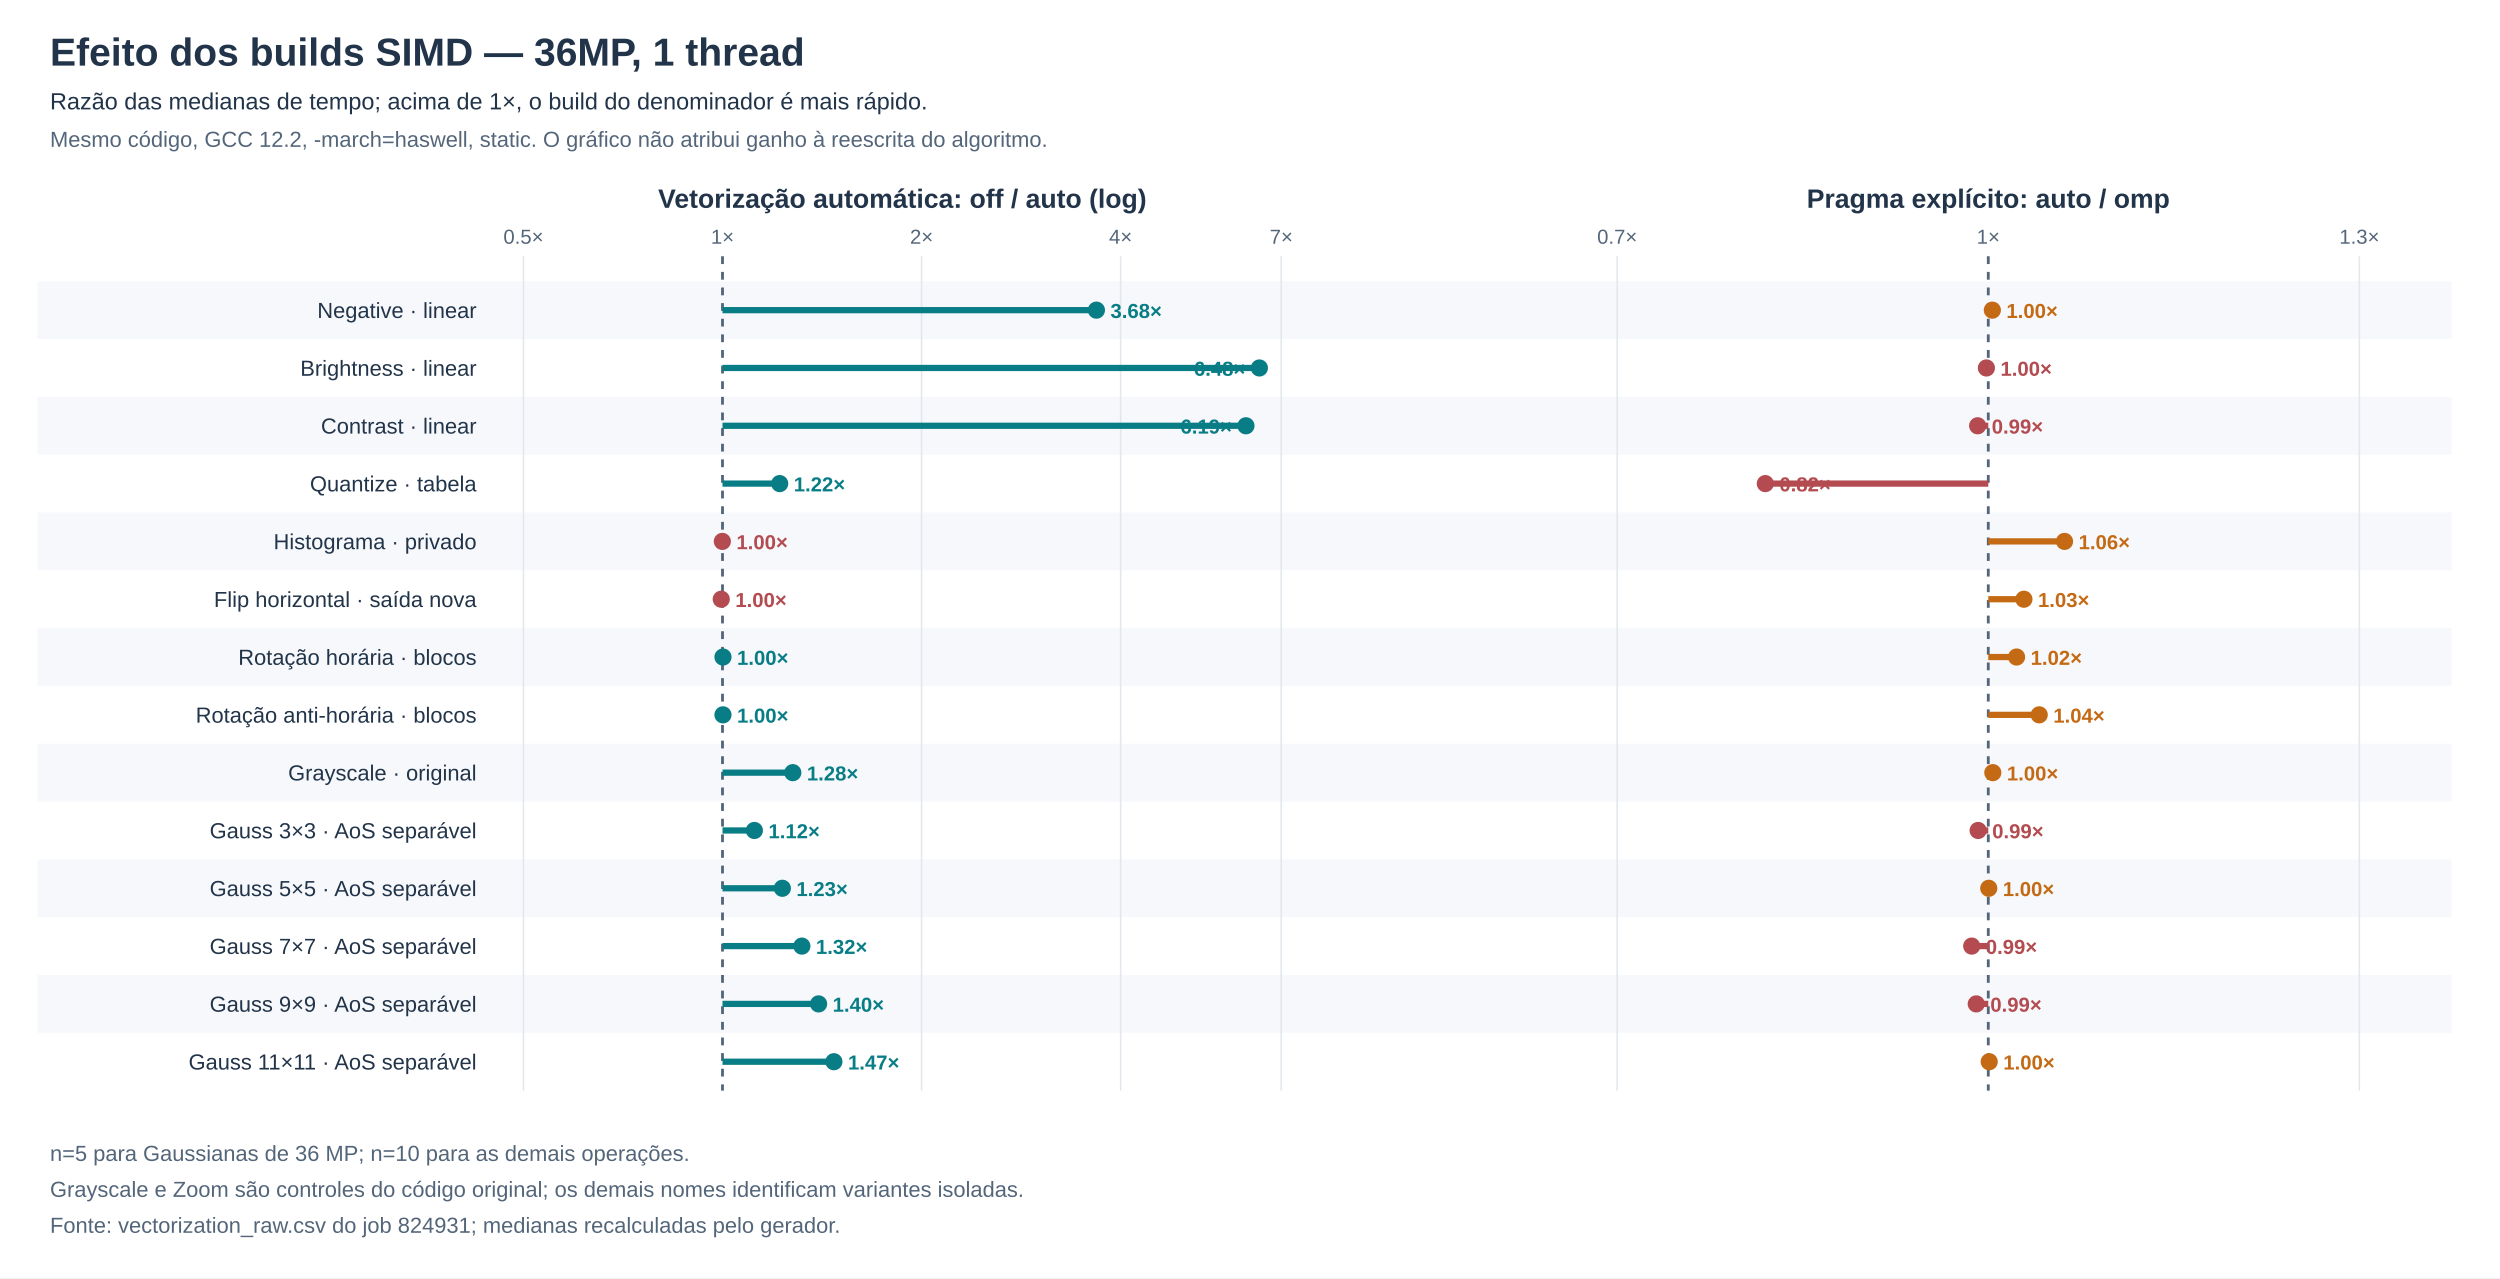
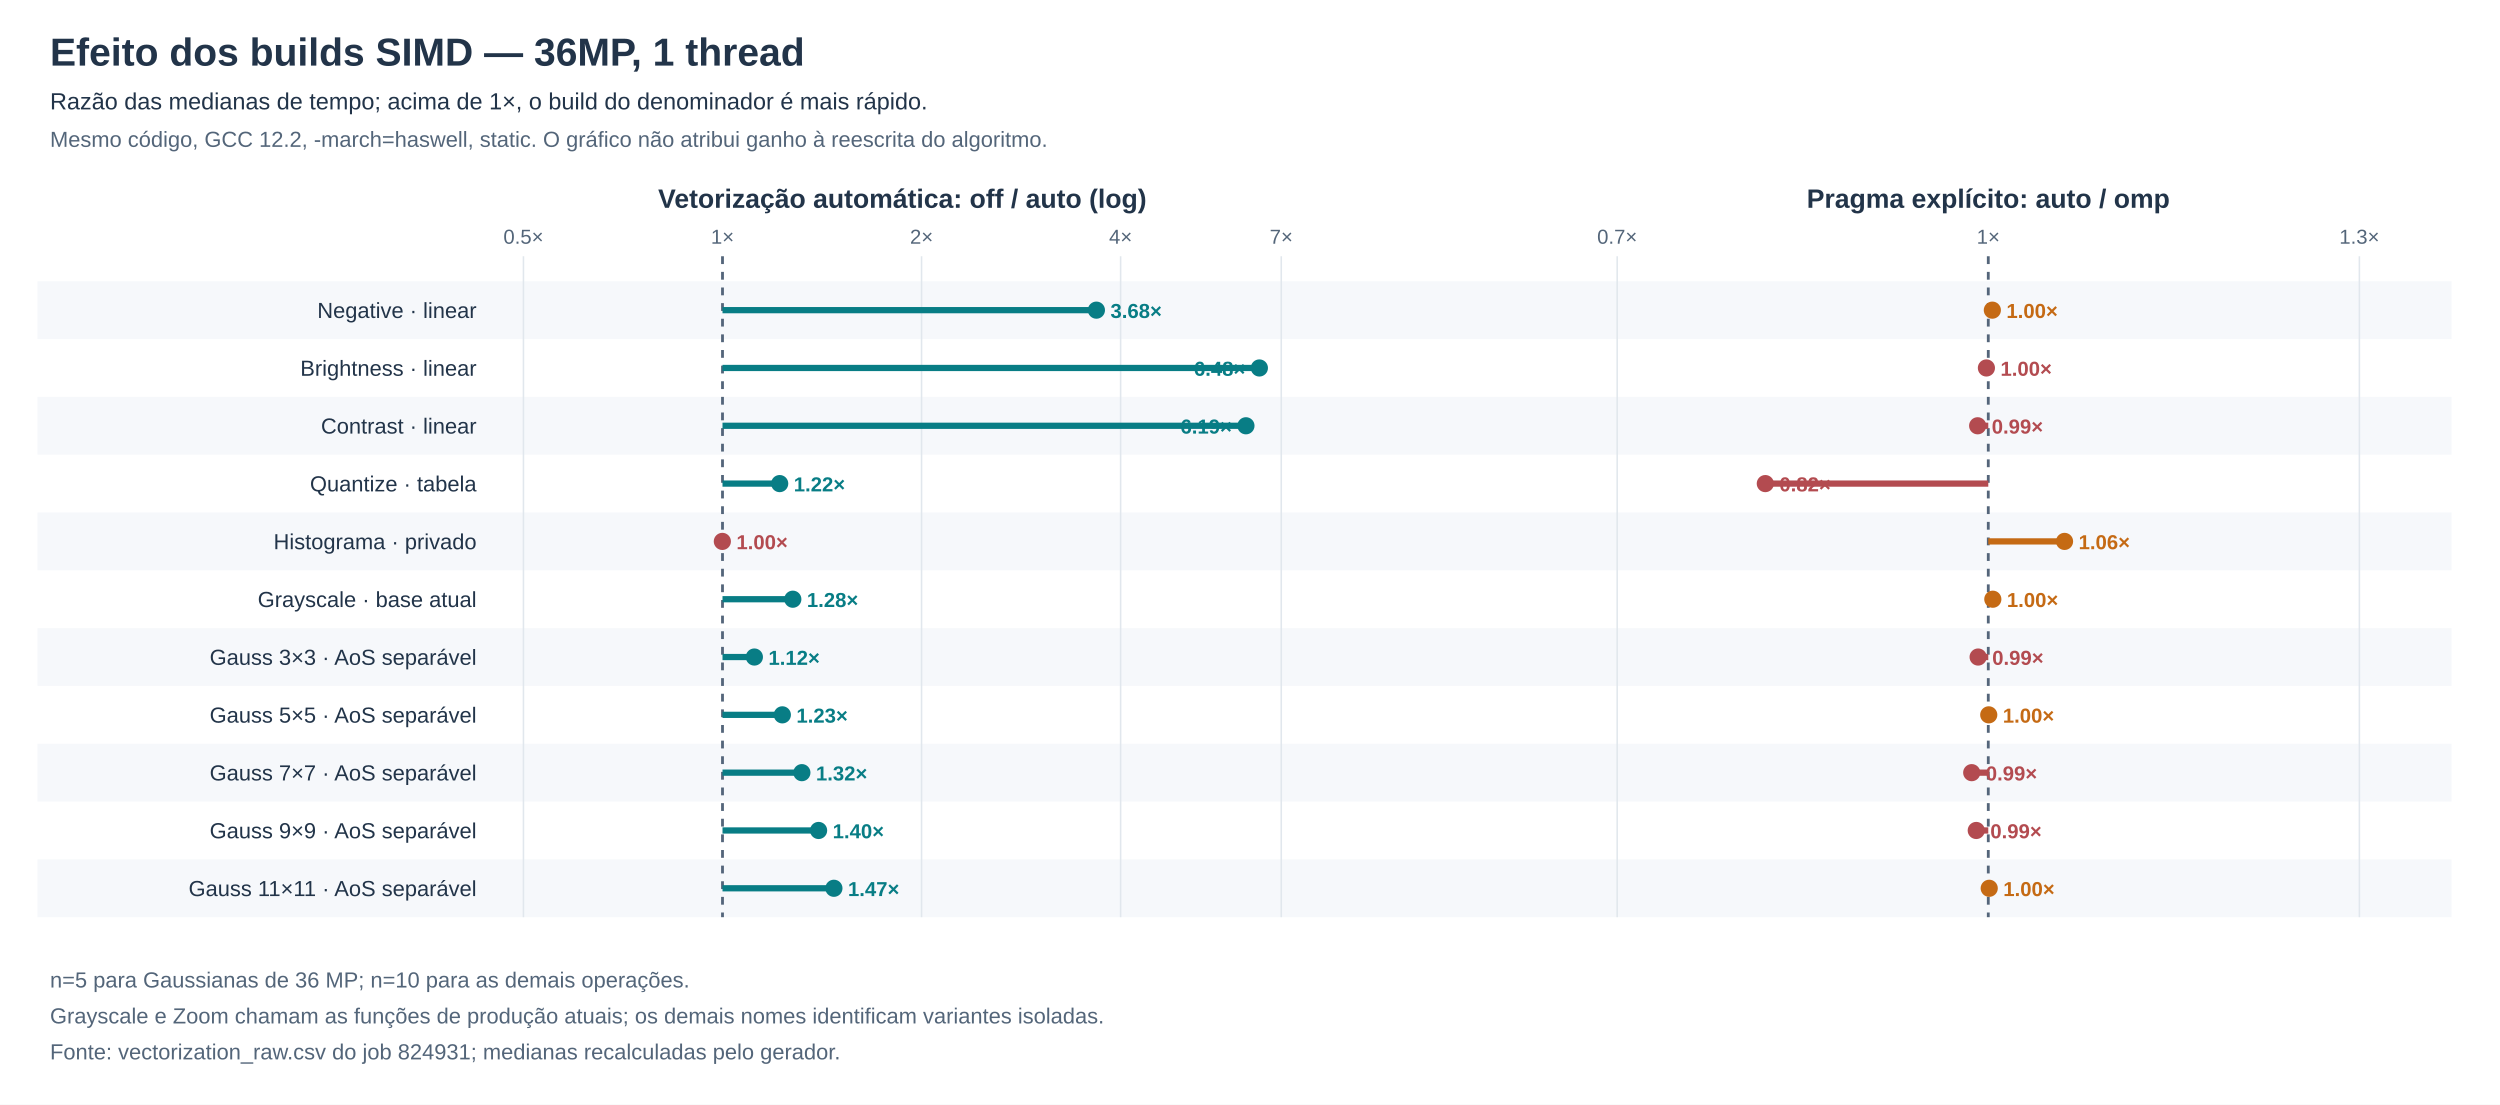
- <svg xmlns="http://www.w3.org/2000/svg" width="1600" height="818" viewBox="0 0 1600 818" role="img" aria-label="Efeito dos builds SIMD — 36MP, 1 thread">
+ <svg xmlns="http://www.w3.org/2000/svg" width="1600" height="707" viewBox="0 0 1600 707" role="img" aria-label="Efeito dos builds SIMD — 36MP, 1 thread">
  <rect width="100%" height="100%" fill="#ffffff" />
  <g font-family="Arial,Helvetica,sans-serif">
    <text x="32.0" y="42.0" text-anchor="start" font-size="25" fill="#223449" font-weight="700">Efeito dos builds SIMD — 36MP, 1 thread</text>
    <text x="32.0" y="70.0" text-anchor="start" font-size="15" fill="#223449" font-weight="400">Razão das medianas de tempo; acima de 1×, o build do denominador é mais rápido.</text>
    <text x="32.0" y="94.0" text-anchor="start" font-size="14" fill="#536579" font-weight="400">Mesmo código, GCC 12.2, -march=haswell, static. O gráfico não atribui ganho à reescrita do algoritmo.</text>
    <rect x="24" y="180.0" width="1545" height="37" fill="#f6f8fb" />
    <rect x="24" y="254.0" width="1545" height="37" fill="#f6f8fb" />
    <rect x="24" y="328.0" width="1545" height="37" fill="#f6f8fb" />
    <rect x="24" y="402.0" width="1545" height="37" fill="#f6f8fb" />
    <rect x="24" y="476.0" width="1545" height="37" fill="#f6f8fb" />
    <rect x="24" y="550.0" width="1545" height="37" fill="#f6f8fb" />
-     <rect x="24" y="624.0" width="1545" height="37" fill="#f6f8fb" />
    <text x="577.5" y="133.0" text-anchor="middle" font-size="17" fill="#223449" font-weight="700">Vetorização automática: off / auto (log)</text>
-     <line x1="335.0" y1="164" x2="335.0" y2="698" stroke="#e1e7ed" stroke-width="1" />
+     <line x1="335.0" y1="164" x2="335.0" y2="587" stroke="#e1e7ed" stroke-width="1" />
    <text x="335.0" y="156.0" text-anchor="middle" font-size="13" fill="#536579" font-weight="400">0.5×</text>
-     <line x1="462.4" y1="164" x2="462.4" y2="698" stroke="#54657a" stroke-width="1.8" stroke-dasharray="5 5" />
+     <line x1="462.4" y1="164" x2="462.4" y2="587" stroke="#54657a" stroke-width="1.8" stroke-dasharray="5 5" />
    <text x="462.4" y="156.0" text-anchor="middle" font-size="13" fill="#536579" font-weight="400">1×</text>
-     <line x1="589.8" y1="164" x2="589.8" y2="698" stroke="#e1e7ed" stroke-width="1" />
+     <line x1="589.8" y1="164" x2="589.8" y2="587" stroke="#e1e7ed" stroke-width="1" />
    <text x="589.8" y="156.0" text-anchor="middle" font-size="13" fill="#536579" font-weight="400">2×</text>
-     <line x1="717.2" y1="164" x2="717.2" y2="698" stroke="#e1e7ed" stroke-width="1" />
+     <line x1="717.2" y1="164" x2="717.2" y2="587" stroke="#e1e7ed" stroke-width="1" />
    <text x="717.2" y="156.0" text-anchor="middle" font-size="13" fill="#536579" font-weight="400">4×</text>
-     <line x1="820.0" y1="164" x2="820.0" y2="698" stroke="#e1e7ed" stroke-width="1" />
+     <line x1="820.0" y1="164" x2="820.0" y2="587" stroke="#e1e7ed" stroke-width="1" />
    <text x="820.0" y="156.0" text-anchor="middle" font-size="13" fill="#536579" font-weight="400">7×</text>
    <text x="1272.5" y="133.0" text-anchor="middle" font-size="17" fill="#223449" font-weight="700">Pragma explícito: auto / omp</text>
-     <line x1="1035.0" y1="164" x2="1035.0" y2="698" stroke="#e1e7ed" stroke-width="1" />
+     <line x1="1035.0" y1="164" x2="1035.0" y2="587" stroke="#e1e7ed" stroke-width="1" />
    <text x="1035.0" y="156.0" text-anchor="middle" font-size="13" fill="#536579" font-weight="400">0.7×</text>
-     <line x1="1272.5" y1="164" x2="1272.5" y2="698" stroke="#54657a" stroke-width="1.8" stroke-dasharray="5 5" />
+     <line x1="1272.5" y1="164" x2="1272.5" y2="587" stroke="#54657a" stroke-width="1.8" stroke-dasharray="5 5" />
    <text x="1272.5" y="156.0" text-anchor="middle" font-size="13" fill="#536579" font-weight="400">1×</text>
-     <line x1="1510.0" y1="164" x2="1510.0" y2="698" stroke="#e1e7ed" stroke-width="1" />
+     <line x1="1510.0" y1="164" x2="1510.0" y2="587" stroke="#e1e7ed" stroke-width="1" />
    <text x="1510.0" y="156.0" text-anchor="middle" font-size="13" fill="#536579" font-weight="400">1.3×</text>
    <text x="305.0" y="203.5" text-anchor="end" font-size="14" fill="#223449" font-weight="400">Negative · linear</text>
    <line x1="462.4" y1="198.5" x2="701.7" y2="198.5" stroke="#087d85" stroke-width="4" />
    <circle cx="701.7" cy="198.5" r="5.5" fill="#087d85" />
    <text x="710.7" y="203.5" text-anchor="start" font-size="13" fill="#087d85" font-weight="700">3.68×</text>
    <line x1="1272.5" y1="198.5" x2="1275.1" y2="198.5" stroke="#c56a14" stroke-width="4" />
    <circle cx="1275.1" cy="198.5" r="5.5" fill="#c56a14" />
    <text x="1284.1" y="203.5" text-anchor="start" font-size="13" fill="#c56a14" font-weight="700">1.00×</text>
    <text x="305.0" y="240.5" text-anchor="end" font-size="14" fill="#223449" font-weight="400">Brightness · linear</text>
    <line x1="462.4" y1="235.5" x2="806.0" y2="235.5" stroke="#087d85" stroke-width="4" />
    <circle cx="806.0" cy="235.5" r="5.5" fill="#087d85" />
    <text x="797.0" y="240.5" text-anchor="end" font-size="13" fill="#087d85" font-weight="700">6.48×</text>
    <line x1="1272.5" y1="235.5" x2="1271.3" y2="235.5" stroke="#b34b50" stroke-width="4" />
    <circle cx="1271.3" cy="235.5" r="5.5" fill="#b34b50" />
    <text x="1280.3" y="240.5" text-anchor="start" font-size="13" fill="#b34b50" font-weight="700">1.00×</text>
    <text x="305.0" y="277.5" text-anchor="end" font-size="14" fill="#223449" font-weight="400">Contrast · linear</text>
    <line x1="462.4" y1="272.5" x2="797.4" y2="272.5" stroke="#087d85" stroke-width="4" />
    <circle cx="797.4" cy="272.5" r="5.5" fill="#087d85" />
    <text x="788.4" y="277.5" text-anchor="end" font-size="13" fill="#087d85" font-weight="700">6.19×</text>
    <line x1="1272.5" y1="272.5" x2="1265.7" y2="272.5" stroke="#b34b50" stroke-width="4" />
    <circle cx="1265.7" cy="272.5" r="5.5" fill="#b34b50" />
    <text x="1274.7" y="277.5" text-anchor="start" font-size="13" fill="#b34b50" font-weight="700">0.99×</text>
    <text x="305.0" y="314.5" text-anchor="end" font-size="14" fill="#223449" font-weight="400">Quantize · tabela</text>
    <line x1="462.4" y1="309.5" x2="499.0" y2="309.5" stroke="#087d85" stroke-width="4" />
    <circle cx="499.0" cy="309.5" r="5.5" fill="#087d85" />
    <text x="508.0" y="314.5" text-anchor="start" font-size="13" fill="#087d85" font-weight="700">1.22×</text>
    <line x1="1272.5" y1="309.5" x2="1129.8" y2="309.5" stroke="#b34b50" stroke-width="4" />
    <circle cx="1129.8" cy="309.5" r="5.5" fill="#b34b50" />
    <text x="1138.8" y="314.5" text-anchor="start" font-size="13" fill="#b34b50" font-weight="700">0.82×</text>
    <text x="305.0" y="351.5" text-anchor="end" font-size="14" fill="#223449" font-weight="400">Histograma · privado</text>
    <line x1="462.4" y1="346.5" x2="462.3" y2="346.5" stroke="#b34b50" stroke-width="4" />
    <circle cx="462.3" cy="346.5" r="5.5" fill="#b34b50" />
    <text x="471.3" y="351.5" text-anchor="start" font-size="13" fill="#b34b50" font-weight="700">1.00×</text>
    <line x1="1272.5" y1="346.5" x2="1321.3" y2="346.5" stroke="#c56a14" stroke-width="4" />
    <circle cx="1321.3" cy="346.5" r="5.5" fill="#c56a14" />
    <text x="1330.3" y="351.5" text-anchor="start" font-size="13" fill="#c56a14" font-weight="700">1.06×</text>
-     <text x="305.0" y="388.5" text-anchor="end" font-size="14" fill="#223449" font-weight="400">Flip horizontal · saída nova</text>
-     <line x1="462.4" y1="383.5" x2="461.6" y2="383.5" stroke="#b34b50" stroke-width="4" />
-     <circle cx="461.6" cy="383.5" r="5.5" fill="#b34b50" />
-     <text x="470.6" y="388.5" text-anchor="start" font-size="13" fill="#b34b50" font-weight="700">1.00×</text>
-     <line x1="1272.5" y1="383.5" x2="1295.3" y2="383.5" stroke="#c56a14" stroke-width="4" />
-     <circle cx="1295.3" cy="383.5" r="5.5" fill="#c56a14" />
-     <text x="1304.3" y="388.5" text-anchor="start" font-size="13" fill="#c56a14" font-weight="700">1.03×</text>
-     <text x="305.0" y="425.5" text-anchor="end" font-size="14" fill="#223449" font-weight="400">Rotação horária · blocos</text>
-     <line x1="462.4" y1="420.5" x2="462.7" y2="420.5" stroke="#087d85" stroke-width="4" />
-     <circle cx="462.7" cy="420.5" r="5.5" fill="#087d85" />
-     <text x="471.7" y="425.5" text-anchor="start" font-size="13" fill="#087d85" font-weight="700">1.00×</text>
-     <line x1="1272.5" y1="420.5" x2="1290.6" y2="420.5" stroke="#c56a14" stroke-width="4" />
-     <circle cx="1290.6" cy="420.5" r="5.5" fill="#c56a14" />
-     <text x="1299.6" y="425.5" text-anchor="start" font-size="13" fill="#c56a14" font-weight="700">1.02×</text>
-     <text x="305.0" y="462.5" text-anchor="end" font-size="14" fill="#223449" font-weight="400">Rotação anti-horária · blocos</text>
-     <line x1="462.4" y1="457.5" x2="462.7" y2="457.5" stroke="#087d85" stroke-width="4" />
-     <circle cx="462.7" cy="457.5" r="5.5" fill="#087d85" />
-     <text x="471.7" y="462.5" text-anchor="start" font-size="13" fill="#087d85" font-weight="700">1.00×</text>
-     <line x1="1272.5" y1="457.5" x2="1305.1" y2="457.5" stroke="#c56a14" stroke-width="4" />
-     <circle cx="1305.1" cy="457.5" r="5.5" fill="#c56a14" />
-     <text x="1314.1" y="462.5" text-anchor="start" font-size="13" fill="#c56a14" font-weight="700">1.04×</text>
-     <text x="305.0" y="499.5" text-anchor="end" font-size="14" fill="#223449" font-weight="400">Grayscale · original</text>
-     <line x1="462.4" y1="494.5" x2="507.4" y2="494.5" stroke="#087d85" stroke-width="4" />
-     <circle cx="507.4" cy="494.5" r="5.5" fill="#087d85" />
-     <text x="516.4" y="499.5" text-anchor="start" font-size="13" fill="#087d85" font-weight="700">1.28×</text>
-     <line x1="1272.5" y1="494.5" x2="1275.4" y2="494.5" stroke="#c56a14" stroke-width="4" />
-     <circle cx="1275.4" cy="494.5" r="5.5" fill="#c56a14" />
-     <text x="1284.4" y="499.5" text-anchor="start" font-size="13" fill="#c56a14" font-weight="700">1.00×</text>
-     <text x="305.0" y="536.5" text-anchor="end" font-size="14" fill="#223449" font-weight="400">Gauss 3×3 · AoS separável</text>
-     <line x1="462.4" y1="531.5" x2="482.8" y2="531.5" stroke="#087d85" stroke-width="4" />
-     <circle cx="482.8" cy="531.5" r="5.5" fill="#087d85" />
-     <text x="491.8" y="536.5" text-anchor="start" font-size="13" fill="#087d85" font-weight="700">1.12×</text>
-     <line x1="1272.5" y1="531.5" x2="1266.0" y2="531.5" stroke="#b34b50" stroke-width="4" />
-     <circle cx="1266.0" cy="531.5" r="5.5" fill="#b34b50" />
-     <text x="1275.0" y="536.5" text-anchor="start" font-size="13" fill="#b34b50" font-weight="700">0.99×</text>
-     <text x="305.0" y="573.5" text-anchor="end" font-size="14" fill="#223449" font-weight="400">Gauss 5×5 · AoS separável</text>
-     <line x1="462.4" y1="568.5" x2="500.7" y2="568.5" stroke="#087d85" stroke-width="4" />
-     <circle cx="500.7" cy="568.5" r="5.5" fill="#087d85" />
-     <text x="509.7" y="573.5" text-anchor="start" font-size="13" fill="#087d85" font-weight="700">1.23×</text>
-     <line x1="1272.5" y1="568.5" x2="1272.8" y2="568.5" stroke="#c56a14" stroke-width="4" />
-     <circle cx="1272.8" cy="568.5" r="5.5" fill="#c56a14" />
-     <text x="1281.8" y="573.5" text-anchor="start" font-size="13" fill="#c56a14" font-weight="700">1.00×</text>
-     <text x="305.0" y="610.5" text-anchor="end" font-size="14" fill="#223449" font-weight="400">Gauss 7×7 · AoS separável</text>
-     <line x1="462.4" y1="605.5" x2="513.2" y2="605.5" stroke="#087d85" stroke-width="4" />
-     <circle cx="513.2" cy="605.5" r="5.5" fill="#087d85" />
-     <text x="522.2" y="610.5" text-anchor="start" font-size="13" fill="#087d85" font-weight="700">1.32×</text>
-     <line x1="1272.5" y1="605.5" x2="1261.9" y2="605.5" stroke="#b34b50" stroke-width="4" />
-     <circle cx="1261.9" cy="605.5" r="5.5" fill="#b34b50" />
-     <text x="1270.9" y="610.5" text-anchor="start" font-size="13" fill="#b34b50" font-weight="700">0.99×</text>
-     <text x="305.0" y="647.5" text-anchor="end" font-size="14" fill="#223449" font-weight="400">Gauss 9×9 · AoS separável</text>
-     <line x1="462.4" y1="642.5" x2="523.9" y2="642.5" stroke="#087d85" stroke-width="4" />
-     <circle cx="523.9" cy="642.5" r="5.5" fill="#087d85" />
-     <text x="532.9" y="647.5" text-anchor="start" font-size="13" fill="#087d85" font-weight="700">1.40×</text>
-     <line x1="1272.5" y1="642.5" x2="1264.8" y2="642.5" stroke="#b34b50" stroke-width="4" />
-     <circle cx="1264.8" cy="642.5" r="5.5" fill="#b34b50" />
-     <text x="1273.8" y="647.5" text-anchor="start" font-size="13" fill="#b34b50" font-weight="700">0.99×</text>
-     <text x="305.0" y="684.5" text-anchor="end" font-size="14" fill="#223449" font-weight="400">Gauss 11×11 · AoS separável</text>
-     <line x1="462.4" y1="679.5" x2="533.7" y2="679.5" stroke="#087d85" stroke-width="4" />
-     <circle cx="533.7" cy="679.5" r="5.5" fill="#087d85" />
-     <text x="542.7" y="684.5" text-anchor="start" font-size="13" fill="#087d85" font-weight="700">1.47×</text>
-     <line x1="1272.5" y1="679.5" x2="1273.1" y2="679.5" stroke="#c56a14" stroke-width="4" />
-     <circle cx="1273.1" cy="679.5" r="5.5" fill="#c56a14" />
-     <text x="1282.1" y="684.5" text-anchor="start" font-size="13" fill="#c56a14" font-weight="700">1.00×</text>
-     <text x="32.0" y="743.0" text-anchor="start" font-size="14" fill="#536579" font-weight="400">n=5 para Gaussianas de 36 MP; n=10 para as demais operações.</text>
-     <text x="32.0" y="766.0" text-anchor="start" font-size="14" fill="#536579" font-weight="400">Grayscale e Zoom são controles do código original; os demais nomes identificam variantes isoladas.</text>
-     <text x="32.0" y="789.0" text-anchor="start" font-size="14" fill="#536579" font-weight="400">Fonte: vectorization_raw.csv do job 824931; medianas recalculadas pelo gerador.</text>
+     <text x="305.0" y="388.5" text-anchor="end" font-size="14" fill="#223449" font-weight="400">Grayscale · base atual</text>
+     <line x1="462.4" y1="383.5" x2="507.4" y2="383.5" stroke="#087d85" stroke-width="4" />
+     <circle cx="507.4" cy="383.5" r="5.5" fill="#087d85" />
+     <text x="516.4" y="388.5" text-anchor="start" font-size="13" fill="#087d85" font-weight="700">1.28×</text>
+     <line x1="1272.5" y1="383.5" x2="1275.4" y2="383.5" stroke="#c56a14" stroke-width="4" />
+     <circle cx="1275.4" cy="383.5" r="5.5" fill="#c56a14" />
+     <text x="1284.4" y="388.5" text-anchor="start" font-size="13" fill="#c56a14" font-weight="700">1.00×</text>
+     <text x="305.0" y="425.5" text-anchor="end" font-size="14" fill="#223449" font-weight="400">Gauss 3×3 · AoS separável</text>
+     <line x1="462.4" y1="420.5" x2="482.8" y2="420.5" stroke="#087d85" stroke-width="4" />
+     <circle cx="482.8" cy="420.5" r="5.5" fill="#087d85" />
+     <text x="491.8" y="425.5" text-anchor="start" font-size="13" fill="#087d85" font-weight="700">1.12×</text>
+     <line x1="1272.5" y1="420.5" x2="1266.0" y2="420.5" stroke="#b34b50" stroke-width="4" />
+     <circle cx="1266.0" cy="420.5" r="5.5" fill="#b34b50" />
+     <text x="1275.0" y="425.5" text-anchor="start" font-size="13" fill="#b34b50" font-weight="700">0.99×</text>
+     <text x="305.0" y="462.5" text-anchor="end" font-size="14" fill="#223449" font-weight="400">Gauss 5×5 · AoS separável</text>
+     <line x1="462.4" y1="457.5" x2="500.7" y2="457.5" stroke="#087d85" stroke-width="4" />
+     <circle cx="500.7" cy="457.5" r="5.5" fill="#087d85" />
+     <text x="509.7" y="462.5" text-anchor="start" font-size="13" fill="#087d85" font-weight="700">1.23×</text>
+     <line x1="1272.5" y1="457.5" x2="1272.8" y2="457.5" stroke="#c56a14" stroke-width="4" />
+     <circle cx="1272.8" cy="457.5" r="5.5" fill="#c56a14" />
+     <text x="1281.8" y="462.5" text-anchor="start" font-size="13" fill="#c56a14" font-weight="700">1.00×</text>
+     <text x="305.0" y="499.5" text-anchor="end" font-size="14" fill="#223449" font-weight="400">Gauss 7×7 · AoS separável</text>
+     <line x1="462.4" y1="494.5" x2="513.2" y2="494.5" stroke="#087d85" stroke-width="4" />
+     <circle cx="513.2" cy="494.5" r="5.5" fill="#087d85" />
+     <text x="522.2" y="499.5" text-anchor="start" font-size="13" fill="#087d85" font-weight="700">1.32×</text>
+     <line x1="1272.5" y1="494.5" x2="1261.9" y2="494.5" stroke="#b34b50" stroke-width="4" />
+     <circle cx="1261.9" cy="494.5" r="5.5" fill="#b34b50" />
+     <text x="1270.9" y="499.5" text-anchor="start" font-size="13" fill="#b34b50" font-weight="700">0.99×</text>
+     <text x="305.0" y="536.5" text-anchor="end" font-size="14" fill="#223449" font-weight="400">Gauss 9×9 · AoS separável</text>
+     <line x1="462.4" y1="531.5" x2="523.9" y2="531.5" stroke="#087d85" stroke-width="4" />
+     <circle cx="523.9" cy="531.5" r="5.5" fill="#087d85" />
+     <text x="532.9" y="536.5" text-anchor="start" font-size="13" fill="#087d85" font-weight="700">1.40×</text>
+     <line x1="1272.5" y1="531.5" x2="1264.8" y2="531.5" stroke="#b34b50" stroke-width="4" />
+     <circle cx="1264.8" cy="531.5" r="5.5" fill="#b34b50" />
+     <text x="1273.8" y="536.5" text-anchor="start" font-size="13" fill="#b34b50" font-weight="700">0.99×</text>
+     <text x="305.0" y="573.5" text-anchor="end" font-size="14" fill="#223449" font-weight="400">Gauss 11×11 · AoS separável</text>
+     <line x1="462.4" y1="568.5" x2="533.7" y2="568.5" stroke="#087d85" stroke-width="4" />
+     <circle cx="533.7" cy="568.5" r="5.5" fill="#087d85" />
+     <text x="542.7" y="573.5" text-anchor="start" font-size="13" fill="#087d85" font-weight="700">1.47×</text>
+     <line x1="1272.5" y1="568.5" x2="1273.1" y2="568.5" stroke="#c56a14" stroke-width="4" />
+     <circle cx="1273.1" cy="568.5" r="5.5" fill="#c56a14" />
+     <text x="1282.1" y="573.5" text-anchor="start" font-size="13" fill="#c56a14" font-weight="700">1.00×</text>
+     <text x="32.0" y="632.0" text-anchor="start" font-size="14" fill="#536579" font-weight="400">n=5 para Gaussianas de 36 MP; n=10 para as demais operações.</text>
+     <text x="32.0" y="655.0" text-anchor="start" font-size="14" fill="#536579" font-weight="400">Grayscale e Zoom chamam as funções de produção atuais; os demais nomes identificam variantes isoladas.</text>
+     <text x="32.0" y="678.0" text-anchor="start" font-size="14" fill="#536579" font-weight="400">Fonte: vectorization_raw.csv do job 824931; medianas recalculadas pelo gerador.</text>
  </g>
</svg>
